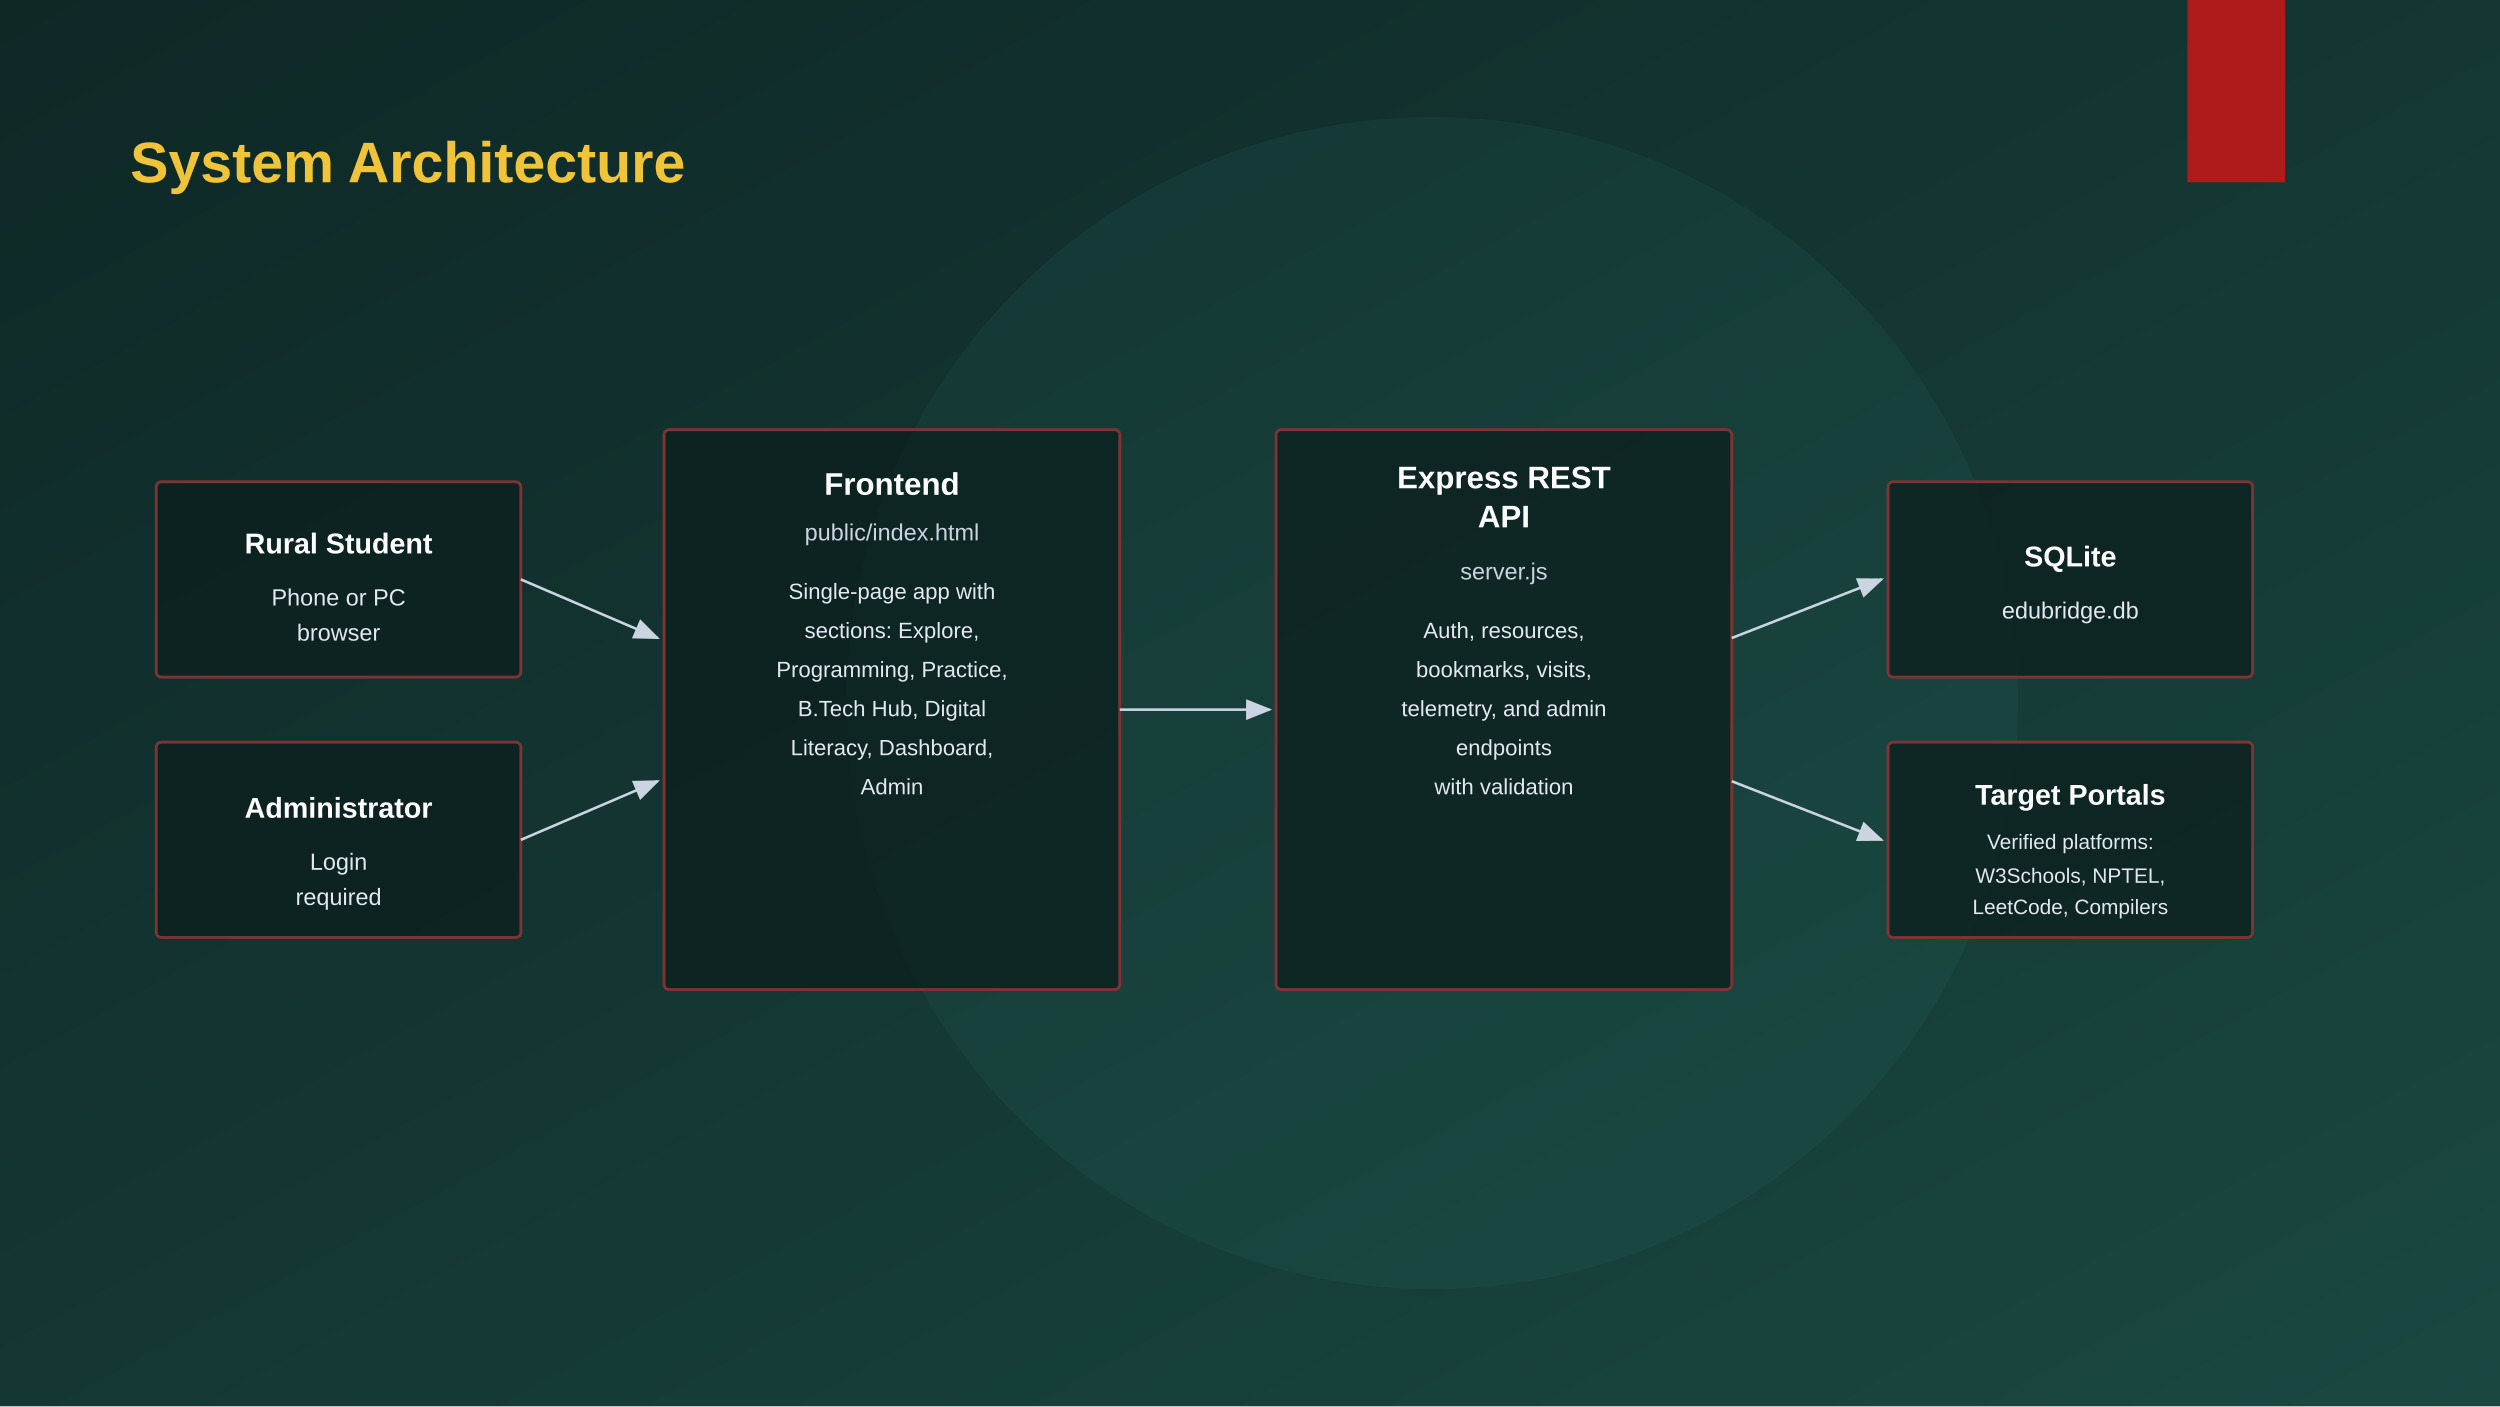
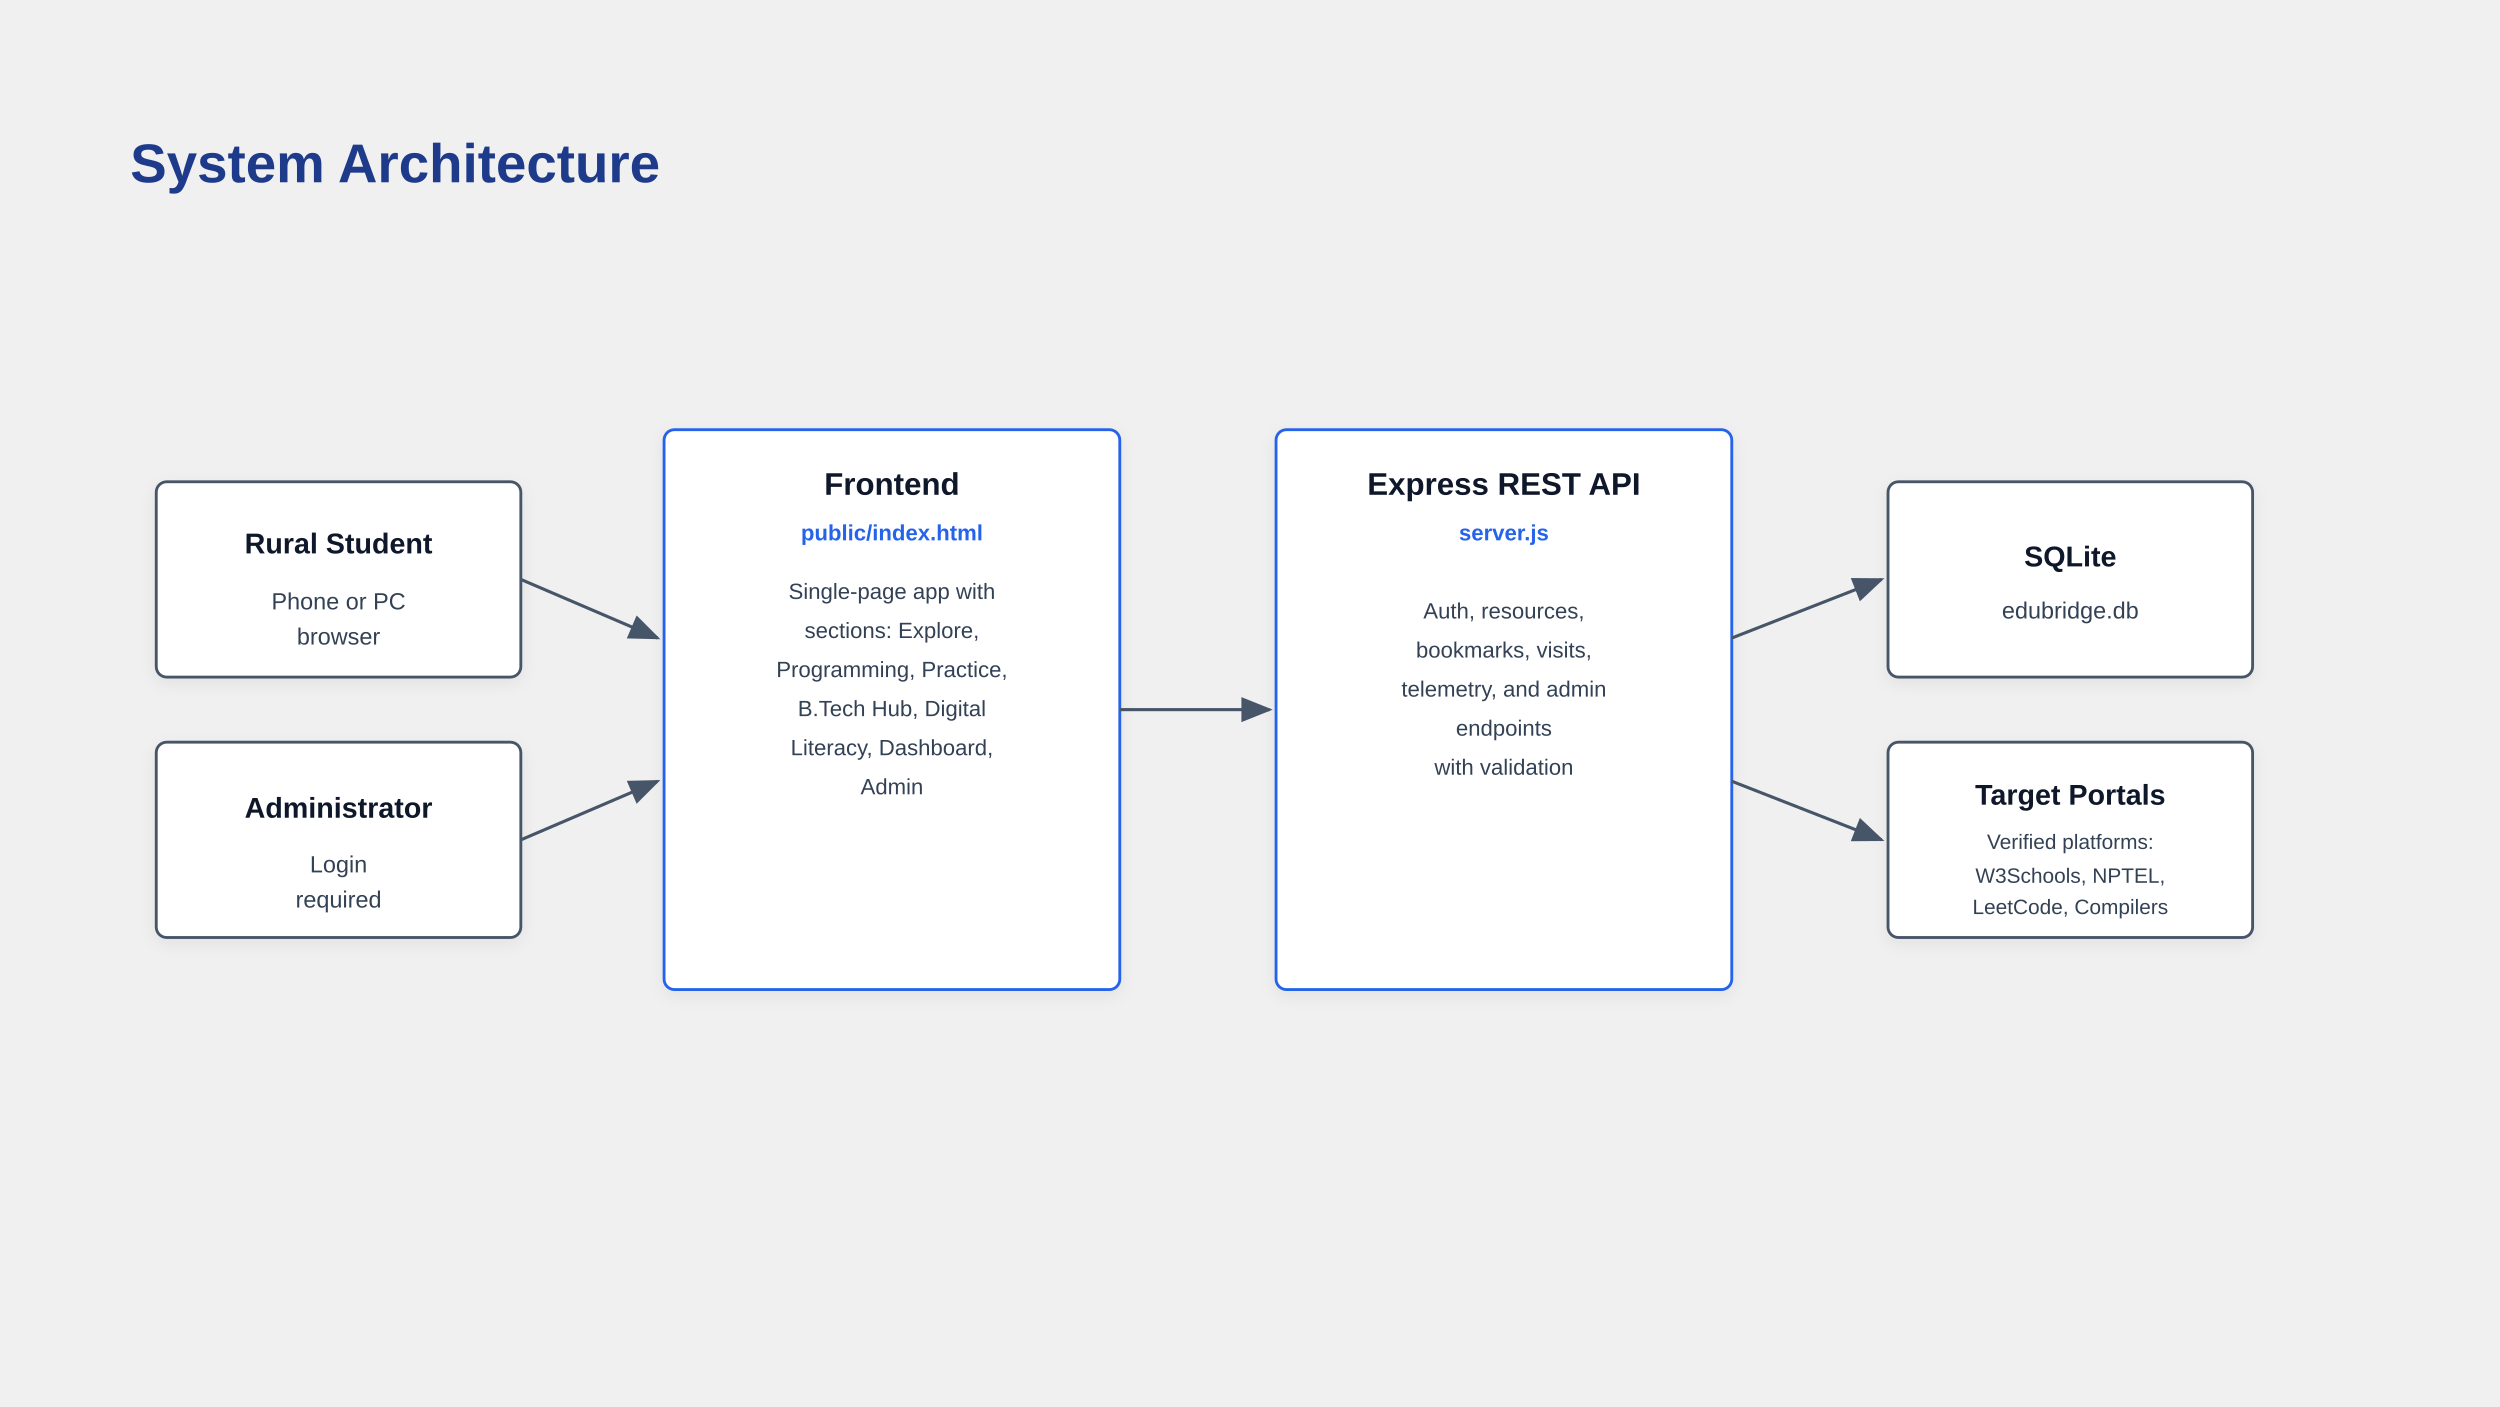
- <svg xmlns="http://www.w3.org/2000/svg" viewBox="0 0 1920 1080" width="1920" height="1080" style="background:#0e2826; font-family:'Segoe UI', Arial, sans-serif;">
+ <svg xmlns="http://www.w3.org/2000/svg" viewBox="0 0 1920 1080" width="1920" height="1080" style="background:transparent; font-family:'Segoe UI', Arial, sans-serif;">
  <defs>
-     <linearGradient id="bgGrad" x1="0%" y1="0%" x2="100%" y2="100%">
-       <stop offset="0%" stop-color="#0e2826" />
-       <stop offset="50%" stop-color="#143733" />
-       <stop offset="100%" stop-color="#1a4841" />
-     </linearGradient>
    <marker id="arrow" markerWidth="10" markerHeight="8" refX="9" refY="4" orient="auto">
-       <polygon points="0 0, 10 4, 0 8" fill="#cbd5e1" />
+       <polygon points="0 0, 10 4, 0 8" fill="#475569" />
    </marker>
+     <filter id="cardShadow" x="-5%" y="-5%" width="110%" height="115%" filterUnits="userSpaceOnUse">
+       <feDropShadow dx="0" dy="4" stdDeviation="6" flood-color="#0f172a" flood-opacity="0.06" />
+     </filter>
  </defs>
-   <rect x="0" y="0" width="1920" height="1080" fill="url(#bgGrad)" />
-   <circle cx="1100" cy="540" r="450" fill="#2d786e" opacity="0.12" />
-   <rect x="1680" y="0" width="75" height="140" fill="#af1a1a" />
-   <text x="100" y="140" font-size="44" font-weight="bold" fill="#f0c438">System Architecture</text>
-   <rect x="120" y="370" width="280" height="150" fill="#0c201e" fill-opacity="0.8" stroke="#7d3434" stroke-width="2.2" rx="4" />
-   <text x="260" y="425" font-size="22" font-weight="bold" fill="#ffffff" text-anchor="middle">Rural Student</text>
-   <text x="260" y="465" font-size="18" fill="#e2e8f0" text-anchor="middle">Phone or PC</text>
-   <text x="260" y="492" font-size="18" fill="#e2e8f0" text-anchor="middle">browser</text>
-   <rect x="120" y="570" width="280" height="150" fill="#0c201e" fill-opacity="0.8" stroke="#7d3434" stroke-width="2.2" rx="4" />
-   <text x="260" y="628" font-size="22" font-weight="bold" fill="#ffffff" text-anchor="middle">Administrator</text>
-   <text x="260" y="668" font-size="18" fill="#e2e8f0" text-anchor="middle">Login</text>
-   <text x="260" y="695" font-size="18" fill="#e2e8f0" text-anchor="middle">required</text>
-   <rect x="510" y="330" width="350" height="430" fill="#0c201e" fill-opacity="0.8" stroke="#7d3434" stroke-width="2.2" rx="4" />
-   <text x="685" y="380" font-size="24" font-weight="bold" fill="#ffffff" text-anchor="middle">Frontend</text>
-   <text x="685" y="415" font-size="18" fill="#cbd5e1" text-anchor="middle">public/index.html</text>
-   <text x="685" y="460" font-size="17" fill="#e2e8f0" text-anchor="middle">Single-page app with</text>
-   <text x="685" y="490" font-size="17" fill="#e2e8f0" text-anchor="middle">sections: Explore,</text>
-   <text x="685" y="520" font-size="17" fill="#e2e8f0" text-anchor="middle">Programming, Practice,</text>
-   <text x="685" y="550" font-size="17" fill="#e2e8f0" text-anchor="middle">B.Tech Hub, Digital</text>
-   <text x="685" y="580" font-size="17" fill="#e2e8f0" text-anchor="middle">Literacy, Dashboard,</text>
-   <text x="685" y="610" font-size="17" fill="#e2e8f0" text-anchor="middle">Admin</text>
-   <rect x="980" y="330" width="350" height="430" fill="#0c201e" fill-opacity="0.8" stroke="#7d3434" stroke-width="2.2" rx="4" />
-   <text x="1155" y="375" font-size="24" font-weight="bold" fill="#ffffff" text-anchor="middle">Express REST</text>
-   <text x="1155" y="405" font-size="24" font-weight="bold" fill="#ffffff" text-anchor="middle">API</text>
-   <text x="1155" y="445" font-size="18" fill="#cbd5e1" text-anchor="middle">server.js</text>
-   <text x="1155" y="490" font-size="17" fill="#e2e8f0" text-anchor="middle">Auth, resources,</text>
-   <text x="1155" y="520" font-size="17" fill="#e2e8f0" text-anchor="middle">bookmarks, visits,</text>
-   <text x="1155" y="550" font-size="17" fill="#e2e8f0" text-anchor="middle">telemetry, and admin</text>
-   <text x="1155" y="580" font-size="17" fill="#e2e8f0" text-anchor="middle">endpoints</text>
-   <text x="1155" y="610" font-size="17" fill="#e2e8f0" text-anchor="middle">with validation</text>
-   <rect x="1450" y="370" width="280" height="150" fill="#0c201e" fill-opacity="0.8" stroke="#7d3434" stroke-width="2.2" rx="4" />
-   <text x="1590" y="435" font-size="22" font-weight="bold" fill="#ffffff" text-anchor="middle">SQLite</text>
-   <text x="1590" y="475" font-size="18" fill="#e2e8f0" text-anchor="middle">edubridge.db</text>
-   <rect x="1450" y="570" width="280" height="150" fill="#0c201e" fill-opacity="0.8" stroke="#7d3434" stroke-width="2.2" rx="4" />
-   <text x="1590" y="618" font-size="22" font-weight="bold" fill="#ffffff" text-anchor="middle">Target Portals</text>
-   <text x="1590" y="652" font-size="16" fill="#e2e8f0" text-anchor="middle">Verified platforms:</text>
-   <text x="1590" y="678" font-size="16" fill="#e2e8f0" text-anchor="middle">W3Schools, NPTEL,</text>
-   <text x="1590" y="702" font-size="16" fill="#e2e8f0" text-anchor="middle">LeetCode, Compilers</text>
-   <line x1="400" y1="445" x2="505" y2="490" stroke="#cbd5e1" stroke-width="2" marker-end="url(#arrow)" />
-   <line x1="400" y1="645" x2="505" y2="600" stroke="#cbd5e1" stroke-width="2" marker-end="url(#arrow)" />
-   <line x1="860" y1="545" x2="975" y2="545" stroke="#cbd5e1" stroke-width="2" marker-end="url(#arrow)" />
-   <line x1="1330" y1="490" x2="1445" y2="445" stroke="#cbd5e1" stroke-width="2" marker-end="url(#arrow)" />
-   <line x1="1330" y1="600" x2="1445" y2="645" stroke="#cbd5e1" stroke-width="2" marker-end="url(#arrow)" />
+   <text x="100" y="140" font-size="42" font-weight="bold" fill="#1e3a8a">System Architecture</text>
+   <rect x="120" y="370" width="280" height="150" fill="#ffffff" stroke="#475569" stroke-width="2.2" rx="8" filter="url(#cardShadow)" />
+   <text x="260" y="425" font-size="22" font-weight="bold" fill="#0f172a" text-anchor="middle">Rural Student</text>
+   <text x="260" y="468" font-size="18" fill="#334155" text-anchor="middle">Phone or PC</text>
+   <text x="260" y="495" font-size="18" fill="#334155" text-anchor="middle">browser</text>
+   <rect x="120" y="570" width="280" height="150" fill="#ffffff" stroke="#475569" stroke-width="2.2" rx="8" filter="url(#cardShadow)" />
+   <text x="260" y="628" font-size="22" font-weight="bold" fill="#0f172a" text-anchor="middle">Administrator</text>
+   <text x="260" y="670" font-size="18" fill="#334155" text-anchor="middle">Login</text>
+   <text x="260" y="697" font-size="18" fill="#334155" text-anchor="middle">required</text>
+   <rect x="510" y="330" width="350" height="430" fill="#ffffff" stroke="#2563eb" stroke-width="2.2" rx="8" filter="url(#cardShadow)" />
+   <text x="685" y="380" font-size="24" font-weight="bold" fill="#0f172a" text-anchor="middle">Frontend</text>
+   <text x="685" y="415" font-size="17" font-weight="bold" fill="#2563eb" text-anchor="middle">public/index.html</text>
+   <text x="685" y="460" font-size="17" fill="#334155" text-anchor="middle">Single-page app with</text>
+   <text x="685" y="490" font-size="17" fill="#334155" text-anchor="middle">sections: Explore,</text>
+   <text x="685" y="520" font-size="17" fill="#334155" text-anchor="middle">Programming, Practice,</text>
+   <text x="685" y="550" font-size="17" fill="#334155" text-anchor="middle">B.Tech Hub, Digital</text>
+   <text x="685" y="580" font-size="17" fill="#334155" text-anchor="middle">Literacy, Dashboard,</text>
+   <text x="685" y="610" font-size="17" fill="#334155" text-anchor="middle">Admin</text>
+   <rect x="980" y="330" width="350" height="430" fill="#ffffff" stroke="#2563eb" stroke-width="2.2" rx="8" filter="url(#cardShadow)" />
+   <text x="1155" y="380" font-size="24" font-weight="bold" fill="#0f172a" text-anchor="middle">Express REST API</text>
+   <text x="1155" y="415" font-size="17" font-weight="bold" fill="#2563eb" text-anchor="middle">server.js</text>
+   <text x="1155" y="475" font-size="17" fill="#334155" text-anchor="middle">Auth, resources,</text>
+   <text x="1155" y="505" font-size="17" fill="#334155" text-anchor="middle">bookmarks, visits,</text>
+   <text x="1155" y="535" font-size="17" fill="#334155" text-anchor="middle">telemetry, and admin</text>
+   <text x="1155" y="565" font-size="17" fill="#334155" text-anchor="middle">endpoints</text>
+   <text x="1155" y="595" font-size="17" fill="#334155" text-anchor="middle">with validation</text>
+   <rect x="1450" y="370" width="280" height="150" fill="#ffffff" stroke="#475569" stroke-width="2.2" rx="8" filter="url(#cardShadow)" />
+   <text x="1590" y="435" font-size="22" font-weight="bold" fill="#0f172a" text-anchor="middle">SQLite</text>
+   <text x="1590" y="475" font-size="18" fill="#334155" text-anchor="middle">edubridge.db</text>
+   <rect x="1450" y="570" width="280" height="150" fill="#ffffff" stroke="#475569" stroke-width="2.2" rx="8" filter="url(#cardShadow)" />
+   <text x="1590" y="618" font-size="22" font-weight="bold" fill="#0f172a" text-anchor="middle">Target Portals</text>
+   <text x="1590" y="652" font-size="16" fill="#334155" text-anchor="middle">Verified platforms:</text>
+   <text x="1590" y="678" font-size="16" fill="#334155" text-anchor="middle">W3Schools, NPTEL,</text>
+   <text x="1590" y="702" font-size="16" fill="#334155" text-anchor="middle">LeetCode, Compilers</text>
+   <line x1="400" y1="445" x2="505" y2="490" stroke="#475569" stroke-width="2.4" marker-end="url(#arrow)" />
+   <line x1="400" y1="645" x2="505" y2="600" stroke="#475569" stroke-width="2.4" marker-end="url(#arrow)" />
+   <line x1="860" y1="545" x2="975" y2="545" stroke="#475569" stroke-width="2.4" marker-end="url(#arrow)" />
+   <line x1="1330" y1="490" x2="1445" y2="445" stroke="#475569" stroke-width="2.4" marker-end="url(#arrow)" />
+   <line x1="1330" y1="600" x2="1445" y2="645" stroke="#475569" stroke-width="2.4" marker-end="url(#arrow)" />
</svg>
